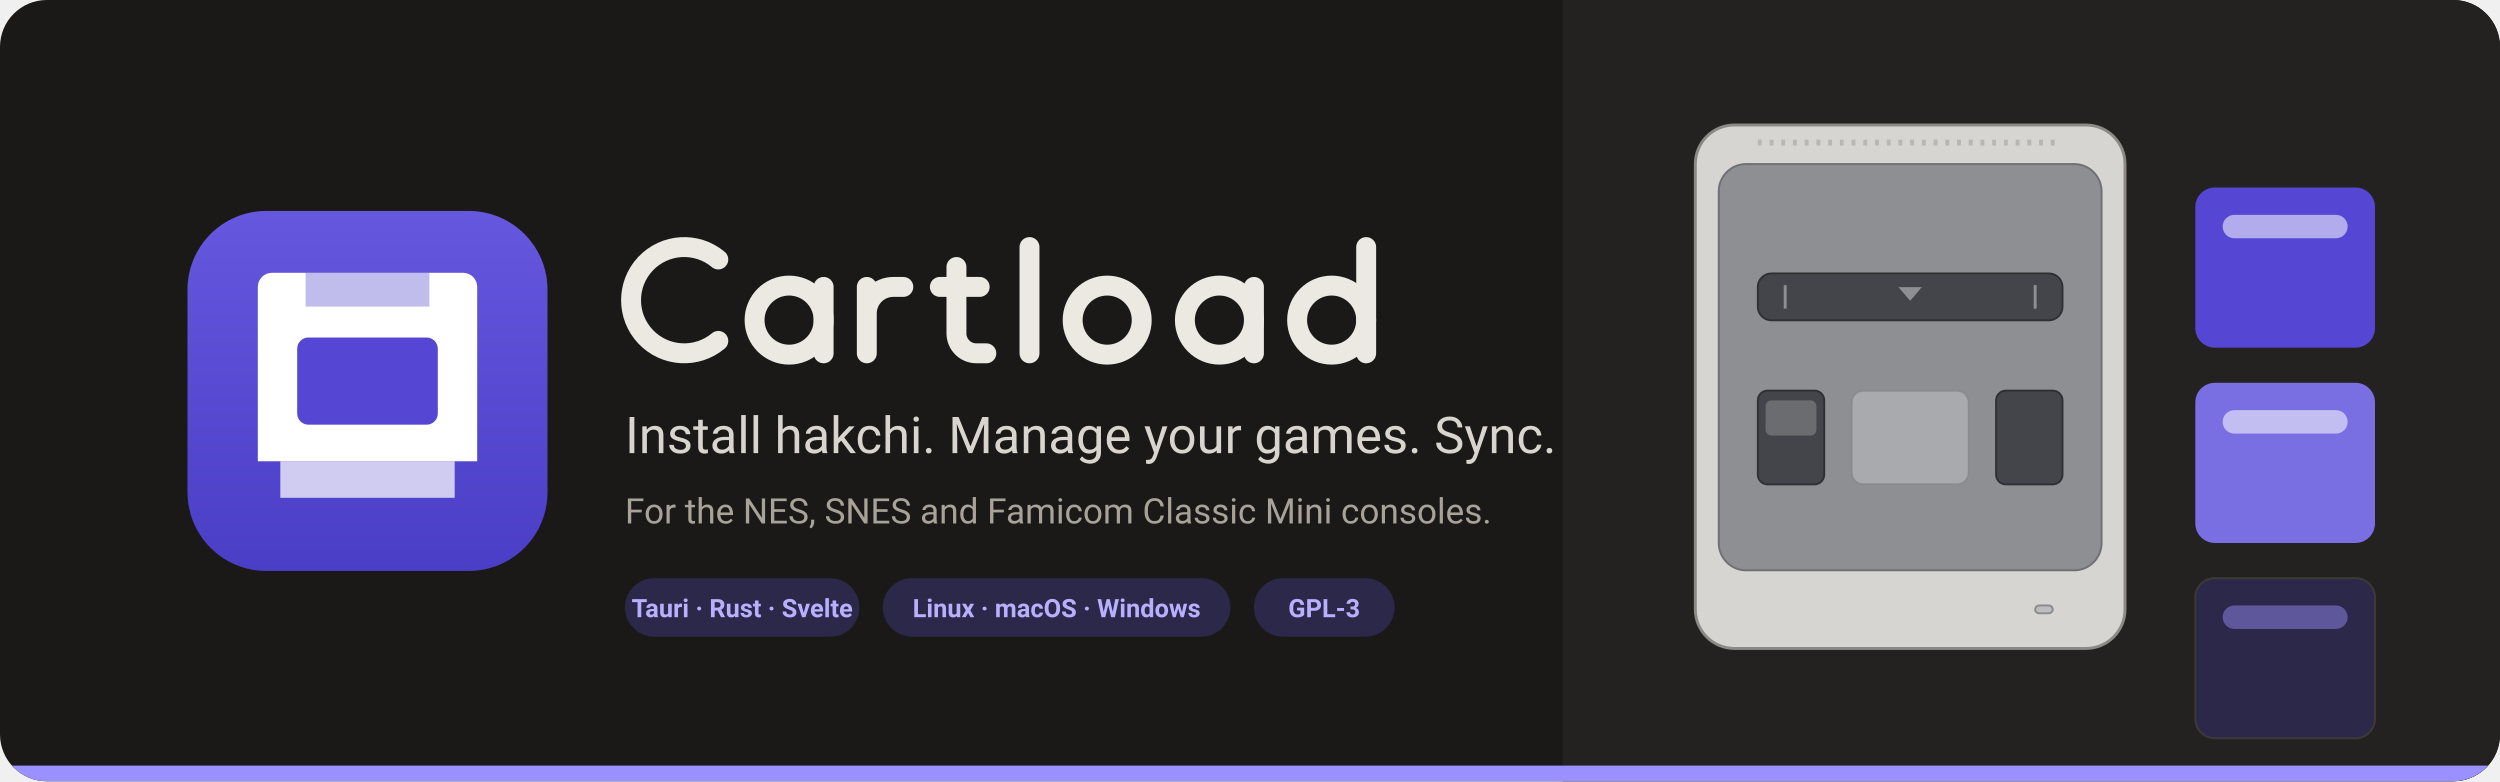
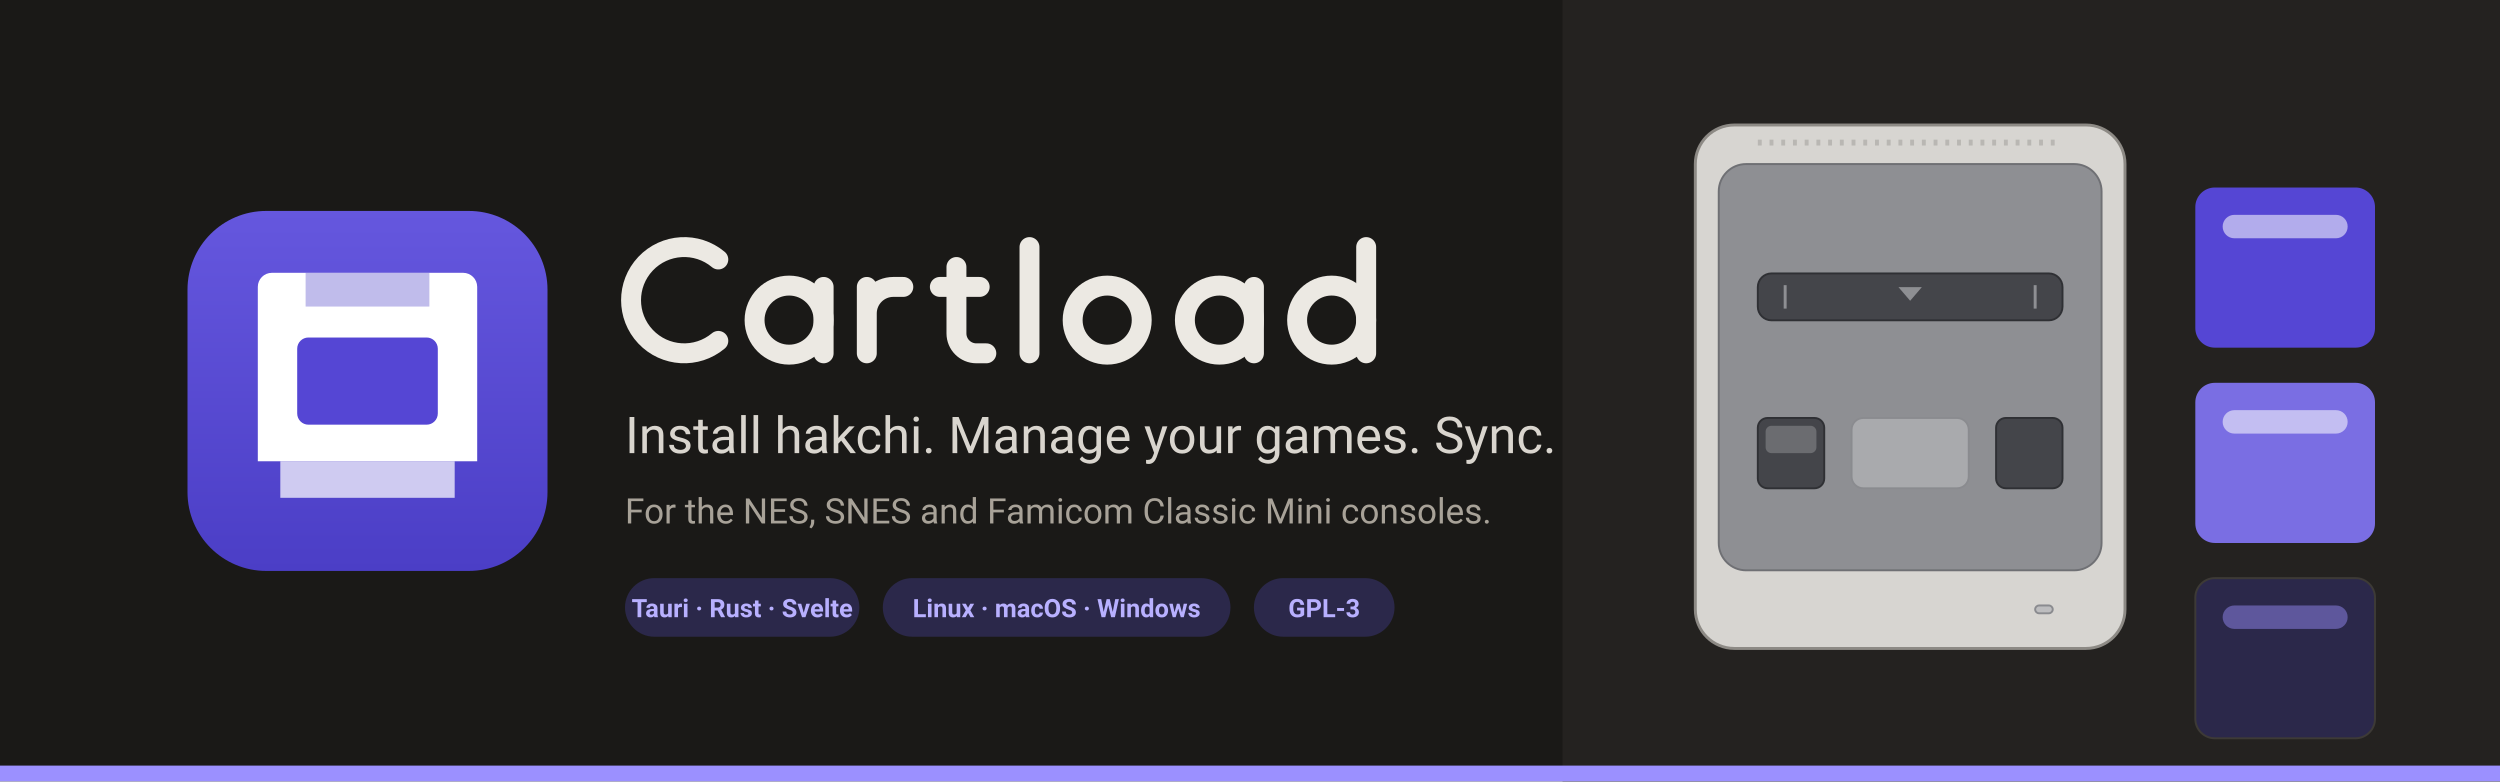
<svg xmlns="http://www.w3.org/2000/svg" width="1280" height="400" viewBox="0 0 1280 400" role="img" aria-labelledby="t d">
  <defs>
    <linearGradient id="mark" x1="0" y1="0" x2="0" y2="1">
      <stop offset="0" stop-color="#6557de" />
      <stop offset="1" stop-color="#4b3ec6" />
    </linearGradient>
    <clipPath id="frame">
-       <rect width="1280" height="400" rx="24" />
+       <rect width="1280" height="400" />
    </clipPath>
  </defs>
  <g clip-path="url(#frame)">
    <rect width="1280" height="400" fill="#1a1917" />
    <rect x="800" y="-40" width="580" height="480" rx="40" fill="#242220" />
    <rect x="0" y="392" width="1280" height="8" fill="#9b90ff" />
  </g>
  <g transform="translate(96 108) scale(0.72)">
    <rect width="256" height="256" rx="56" fill="url(#mark)" />
    <path d="M60 44h136a10 10 0 0 1 10 10v124H50V54a10 10 0 0 1 10-10z" fill="#ffffff" />
    <path d="M84 44v24h88V44z" fill="#4b3ec6" opacity="0.35" />
    <rect x="78" y="90" width="100" height="62" rx="8" fill="#5546d4" />
    <path d="M66 178h124v26H66z" fill="#ffffff" opacity="0.72" />
  </g>
  <g transform="translate(318 118) scale(3.4)" fill="none" stroke="#ece9e3" stroke-width="3" stroke-linecap="round" stroke-linejoin="round">
    <path d="M14.64 4.37A8 8 0 1 0 14.64 16.63" />
    <circle cx="25.3" cy="13.5" r="5.2" />
    <path d="M30.5 8.5V18.5" />
    <path d="M37 18.5V8.5M37 12.5A4 4 0 0 1 41 8.5H42.5" />
    <path d="M50.5 5.5V15.5A3 3 0 0 0 53.5 18.5H55M48 8.5H54" />
    <path d="M61.5 2.5V18.5" />
    <circle cx="73.2" cy="13.5" r="5.2" />
    <circle cx="90.1" cy="13.5" r="5.2" />
    <path d="M95.3 8.5V18.5" />
    <circle cx="107" cy="13.5" r="5.2" />
    <path d="M112.2 2.5V18.5" />
  </g>
  <g font-family="system-ui, -apple-system, 'Segoe UI', Roboto, 'Helvetica Neue', Arial, sans-serif">
    <text x="320" y="232" font-size="26" fill="#d9d5ce">Install hakchi. Manage your games. Sync.</text>
    <text x="320" y="268" font-size="18" fill="#a8a298">For the NES, SNES and Famicom Classic Mini consoles.</text>
    <g font-size="13" font-weight="600" fill="#b8b0ff">
      <rect x="320" y="296" width="120" height="30" rx="15" fill="#2b284a" />
      <text x="380" y="316" text-anchor="middle">Tauri · Rust · Svelte</text>
      <rect x="452" y="296" width="178" height="30" rx="15" fill="#2b284a" />
      <text x="541" y="316" text-anchor="middle">Linux · macOS · Windows</text>
      <rect x="642" y="296" width="72" height="30" rx="15" fill="#2b284a" />
      <text x="678" y="316" text-anchor="middle">GPL-3</text>
    </g>
  </g>
  <g transform="translate(868 64)">
    <rect x="0" y="0" width="220" height="268" rx="20" fill="#d7d5d1" stroke="#8d8a85" stroke-width="1.5" />
    <line x1="32" y1="9" x2="188" y2="9" stroke="#b9b7b3" stroke-width="3" stroke-dasharray="2 4" />
    <rect x="12" y="20" width="196" height="208" rx="14" fill="#8e8f93" stroke="#6f7074" />
    <rect x="32" y="76" width="156" height="24" rx="7" fill="#44454a" stroke="#2f3034" />
    <line x1="46" y1="82" x2="46" y2="94" stroke="#8e8f93" stroke-width="1.5" />
    <line x1="174" y1="82" x2="174" y2="94" stroke="#8e8f93" stroke-width="1.5" />
    <path d="M104 83h12l-6 7z" fill="#8e8f93" />
-     <rect x="32" y="136" width="34" height="48" rx="5" fill="#44454a" stroke="#2f3034" />
-     <rect x="36" y="141" width="26" height="18" rx="3" fill="#6b6c70" />
-     <rect x="80" y="136" width="60" height="48" rx="6" fill="#a9aaad" stroke="#8a8b8f" />
-     <rect x="154" y="136" width="34" height="48" rx="5" fill="#44454a" stroke="#2f3034" />
+     <rect x="32" y="150" width="34" height="36" rx="5" fill="#44454a" stroke="#2f3034" />
+     <rect x="36" y="154" width="26" height="14" rx="3" fill="#6b6c70" />
+     <rect x="80" y="150" width="60" height="36" rx="6" fill="#a9aaad" stroke="#8a8b8f" />
+     <rect x="154" y="150" width="34" height="36" rx="5" fill="#44454a" stroke="#2f3034" />
    <rect x="174" y="246" width="9" height="4" rx="2" fill="#bdbdbf" stroke="#8a8b8f" />
  </g>
  <g transform="translate(1124 96)">
    <rect x="0" y="0" width="92" height="82" rx="10" fill="#5546d4" />
    <rect x="0" y="100" width="92" height="82" rx="10" fill="#7a6ee3" />
    <rect x="0" y="200" width="92" height="82" rx="10" fill="#2b284a" stroke="#3d3a36" />
    <rect x="14" y="14" width="64" height="12" rx="6" fill="#ffffff" opacity="0.55" />
    <rect x="14" y="114" width="64" height="12" rx="6" fill="#ffffff" opacity="0.55" />
    <rect x="14" y="214" width="64" height="12" rx="6" fill="#9b90ff" opacity="0.45" />
  </g>
</svg>
